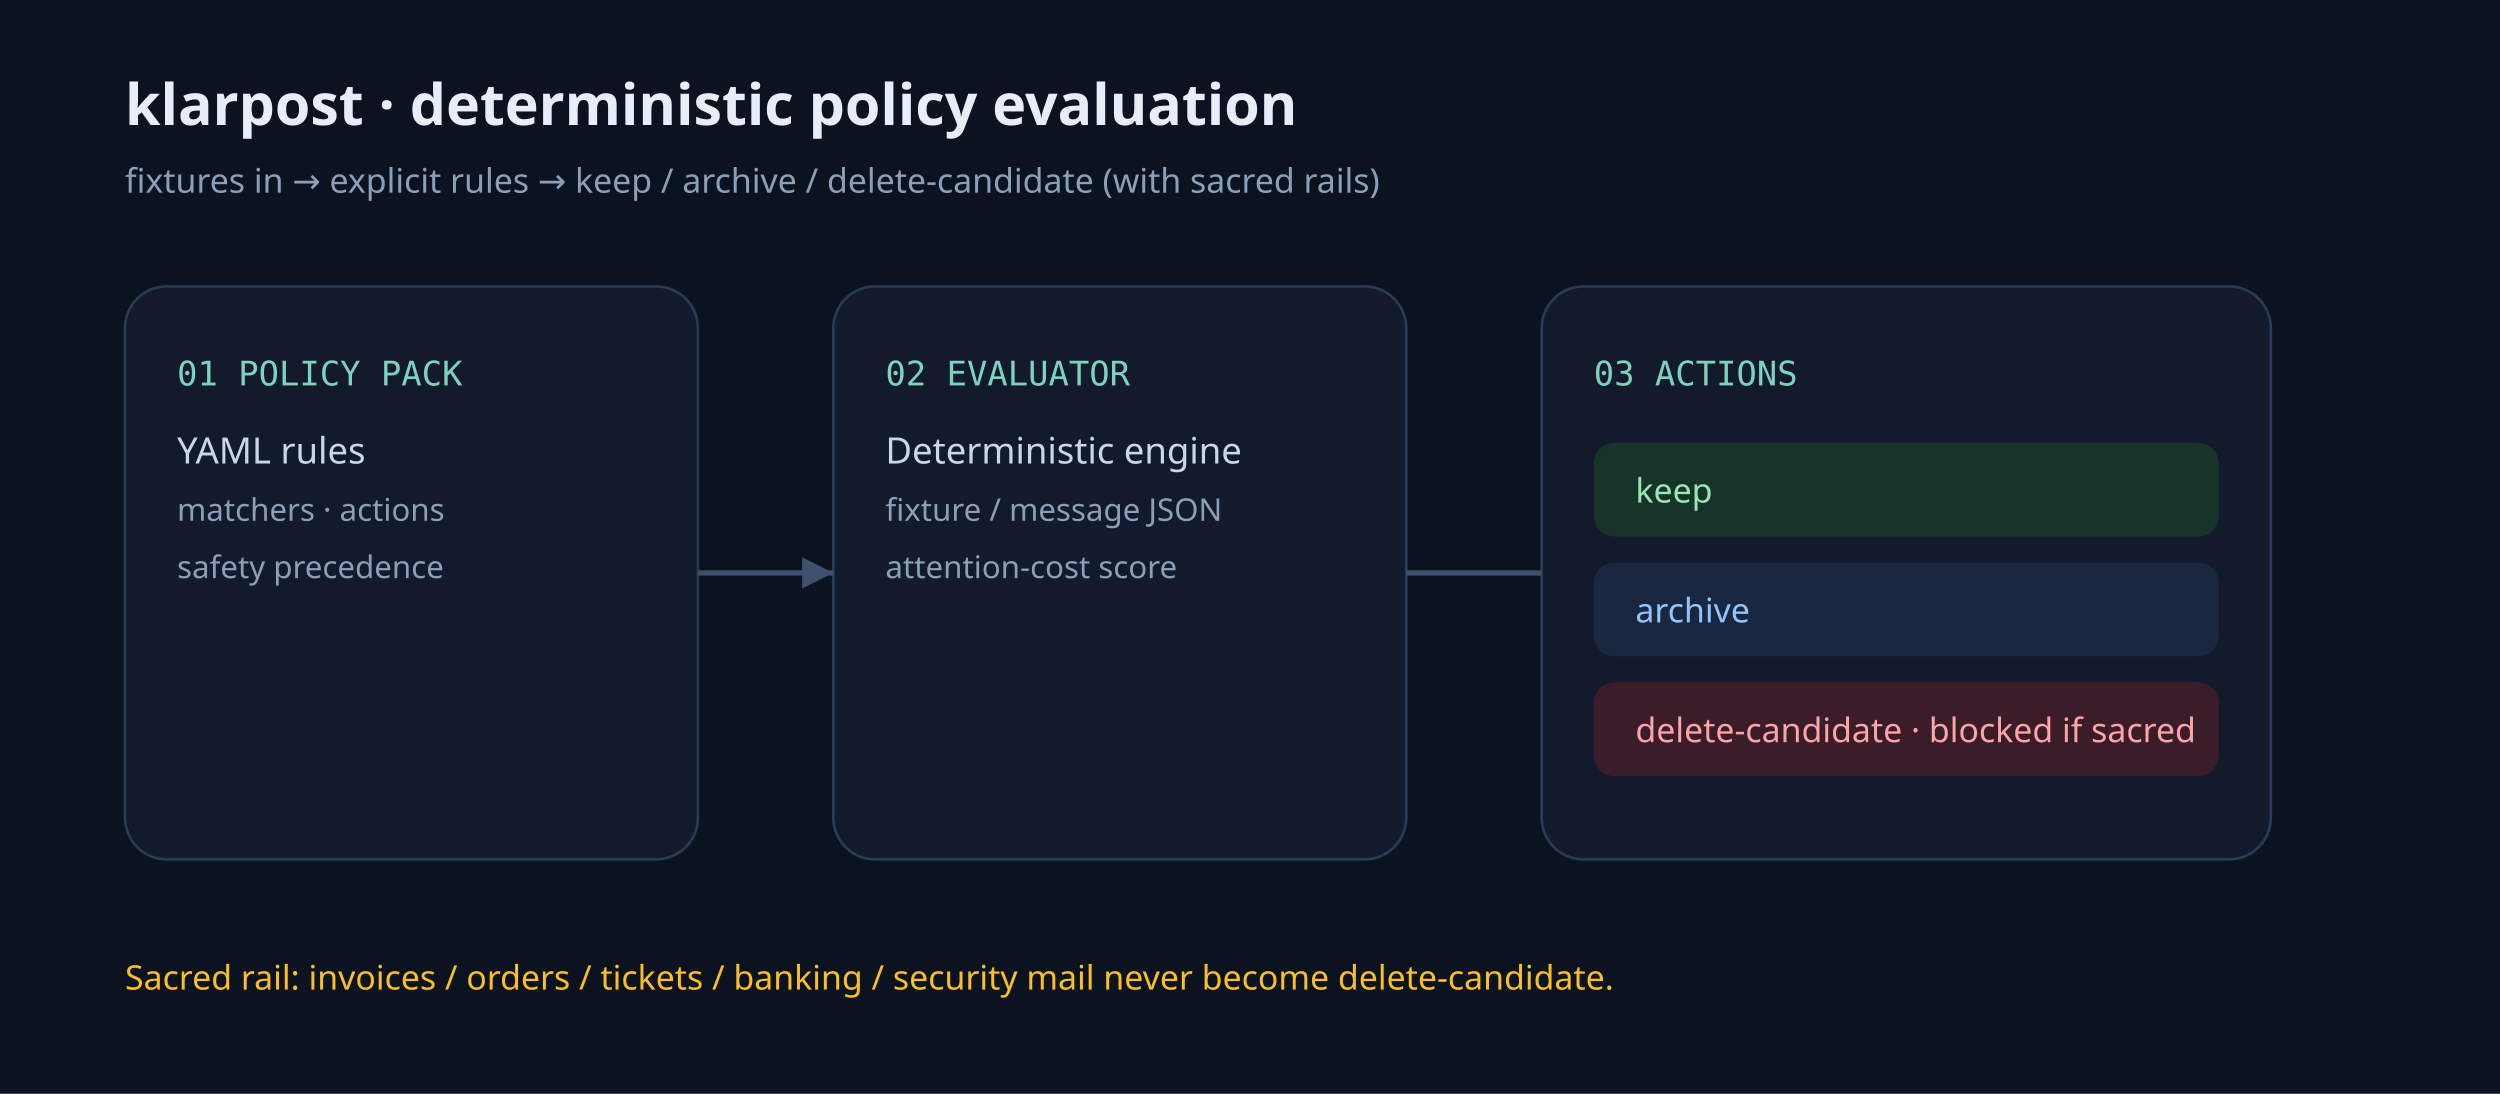
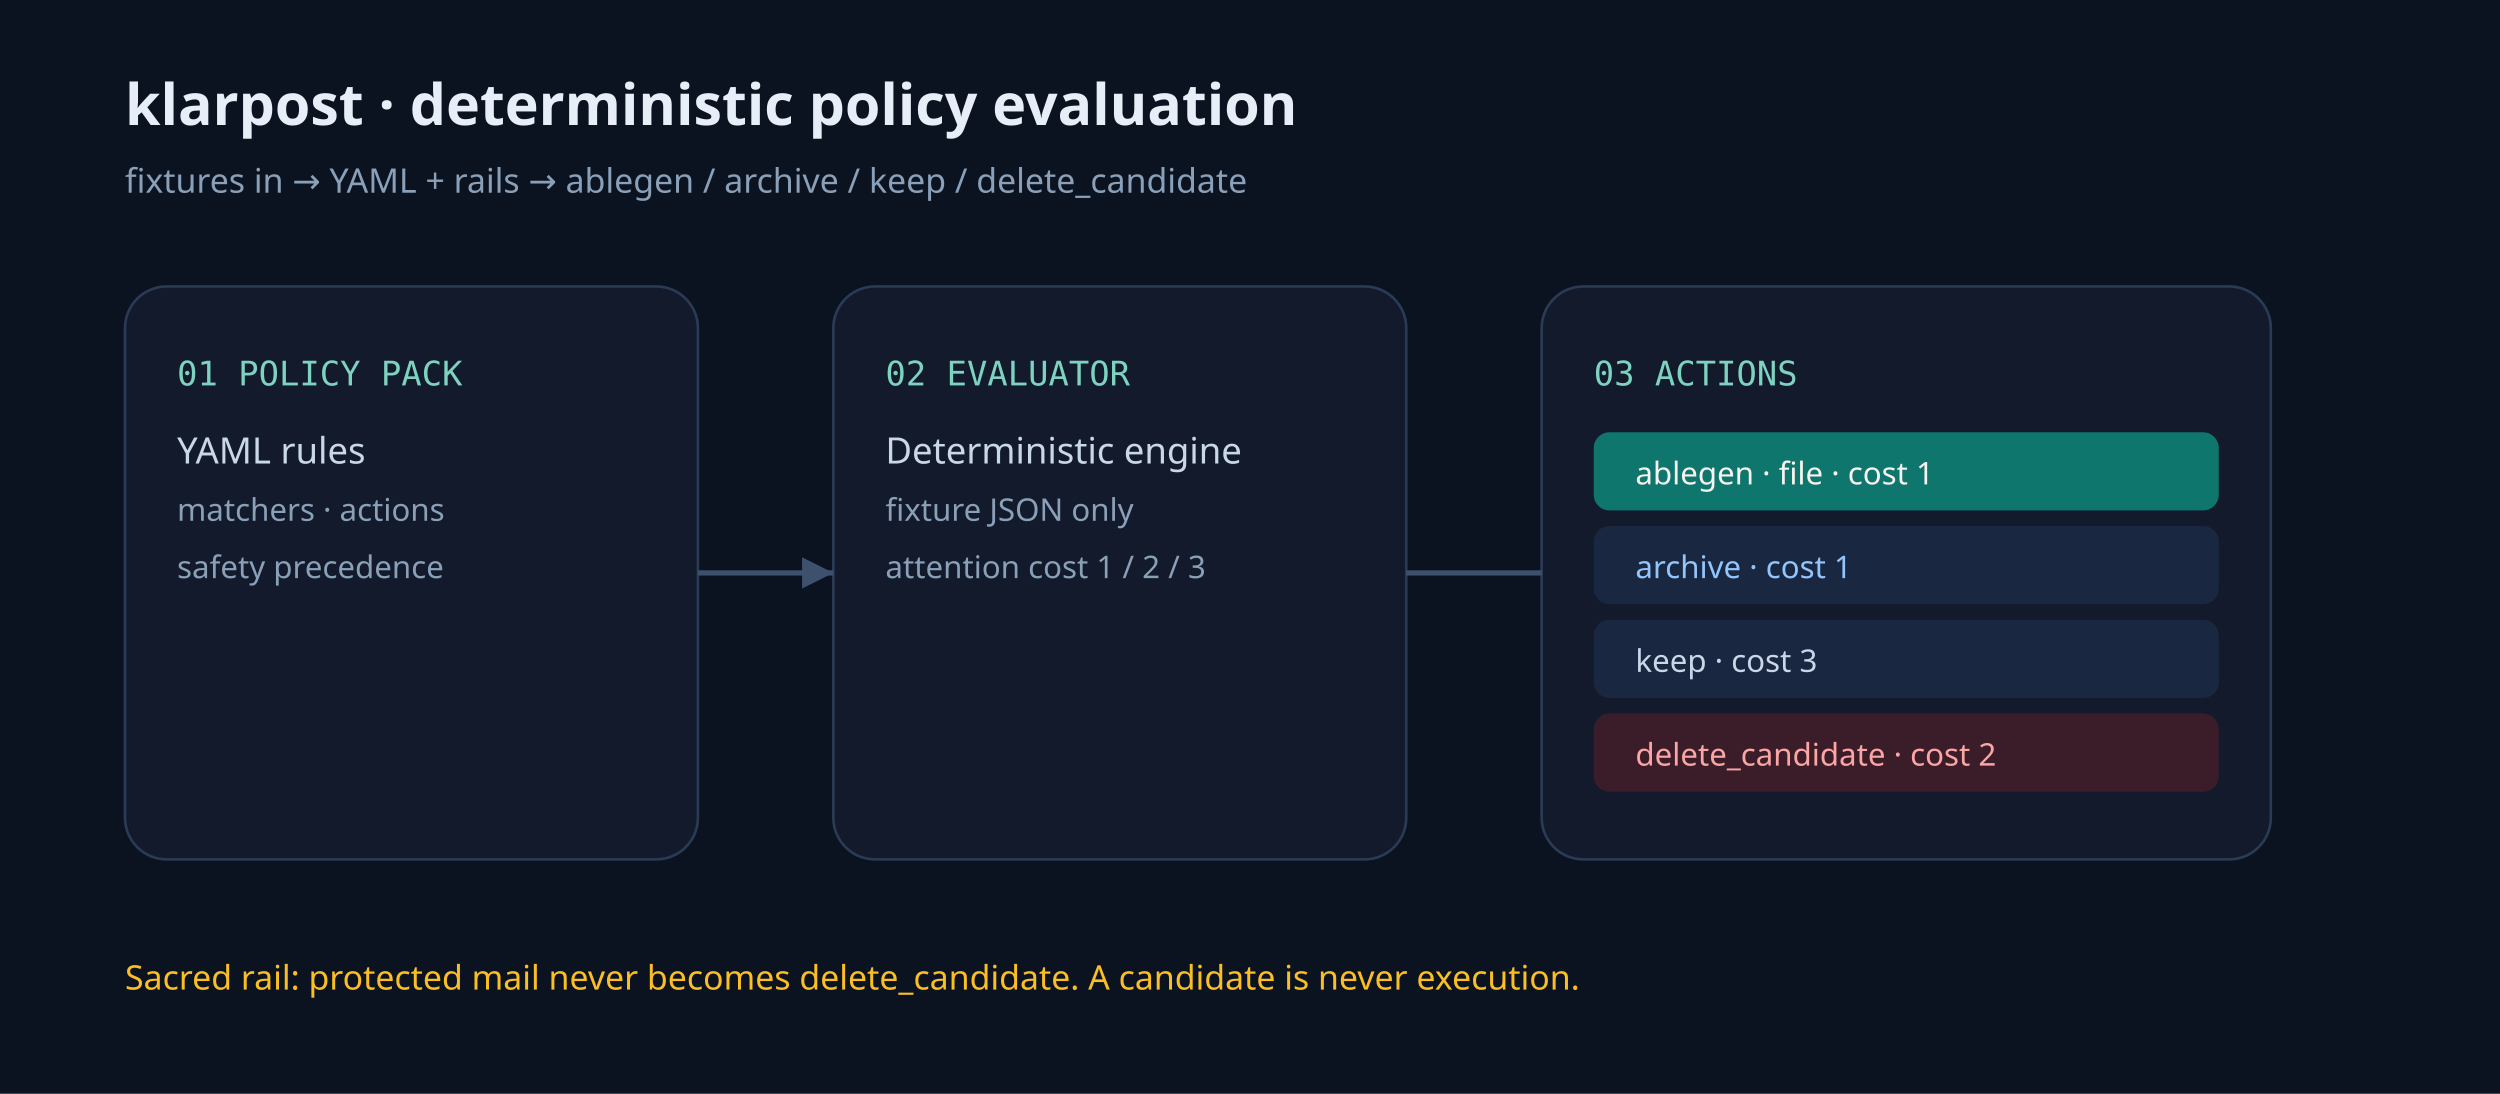
<svg xmlns="http://www.w3.org/2000/svg" width="960" height="420" viewBox="0 0 960 420" role="img" aria-label="klarpost architecture">
  <rect width="960" height="420" fill="#0b1220" />
  <text x="48" y="48" fill="#e8eef7" font-family="ui-sans-serif,system-ui" font-size="22" font-weight="700">klarpost · deterministic policy evaluation</text>
-   <text x="48" y="74" fill="#8aa0b8" font-family="ui-sans-serif,system-ui" font-size="13">fixtures in → explicit rules → keep / archive / delete-candidate (with sacred rails)</text>
+   <text x="48" y="74" fill="#8aa0b8" font-family="ui-sans-serif,system-ui" font-size="13">fixtures in → YAML + rails → ablegen / archive / keep / delete_candidate</text>
  <rect x="48" y="110" width="220" height="220" rx="16" fill="#121a2b" stroke="#2a3b55" />
  <text x="68" y="148" fill="#7dd3c0" font-family="ui-monospace,monospace" font-size="13">01  POLICY PACK</text>
  <text x="68" y="178" fill="#c9d7e8" font-family="ui-sans-serif,system-ui" font-size="14">YAML rules</text>
  <text x="68" y="200" fill="#8aa0b8" font-family="ui-sans-serif,system-ui" font-size="12">matchers · actions</text>
  <text x="68" y="222" fill="#8aa0b8" font-family="ui-sans-serif,system-ui" font-size="12">safety precedence</text>
  <rect x="320" y="110" width="220" height="220" rx="16" fill="#121a2b" stroke="#2a3b55" />
  <text x="340" y="148" fill="#7dd3c0" font-family="ui-monospace,monospace" font-size="13">02  EVALUATOR</text>
  <text x="340" y="178" fill="#c9d7e8" font-family="ui-sans-serif,system-ui" font-size="14">Deterministic engine</text>
-   <text x="340" y="200" fill="#8aa0b8" font-family="ui-sans-serif,system-ui" font-size="12">fixture / message JSON</text>
-   <text x="340" y="222" fill="#8aa0b8" font-family="ui-sans-serif,system-ui" font-size="12">attention-cost score</text>
+   <text x="340" y="200" fill="#8aa0b8" font-family="ui-sans-serif,system-ui" font-size="12">fixture JSON only</text>
+   <text x="340" y="222" fill="#8aa0b8" font-family="ui-sans-serif,system-ui" font-size="12">attention cost 1 / 2 / 3</text>
  <rect x="592" y="110" width="280" height="220" rx="16" fill="#121a2b" stroke="#2a3b55" />
  <text x="612" y="148" fill="#7dd3c0" font-family="ui-monospace,monospace" font-size="13">03  ACTIONS</text>
-   <rect x="612" y="170" width="240" height="36" rx="8" fill="#163528" />
-   <text x="628" y="193" fill="#9AE6B4" font-family="ui-sans-serif,system-ui" font-size="13">keep</text>
-   <rect x="612" y="216" width="240" height="36" rx="8" fill="#1a2740" />
-   <text x="628" y="239" fill="#93C5FD" font-family="ui-sans-serif,system-ui" font-size="13">archive</text>
-   <rect x="612" y="262" width="240" height="36" rx="8" fill="#3b1d2a" />
-   <text x="628" y="285" fill="#FCA5A5" font-family="ui-sans-serif,system-ui" font-size="13">delete-candidate · blocked if sacred</text>
+   <rect x="612" y="166" width="240" height="30" rx="6" fill="#0F766E" />
+   <text x="628" y="186" fill="#F7F4EF" font-family="ui-sans-serif,system-ui" font-size="12">ablegen · file · cost 1</text>
+   <rect x="612" y="202" width="240" height="30" rx="6" fill="#1a2740" />
+   <text x="628" y="222" fill="#93C5FD" font-family="ui-sans-serif,system-ui" font-size="12">archive · cost 1</text>
+   <rect x="612" y="238" width="240" height="30" rx="6" fill="#1a2740" />
+   <text x="628" y="258" fill="#c9d7e8" font-family="ui-sans-serif,system-ui" font-size="12">keep · cost 3</text>
+   <rect x="612" y="274" width="240" height="30" rx="6" fill="#3b1d2a" />
+   <text x="628" y="294" fill="#FCA5A5" font-family="ui-sans-serif,system-ui" font-size="12">delete_candidate · cost 2</text>
  <path d="M268 220 H320" stroke="#3d516e" stroke-width="2" marker-end="url(#a)" />
  <path d="M540 220 H592" stroke="#3d516e" stroke-width="2" />
  <defs>
    <marker id="a" markerWidth="8" markerHeight="8" refX="6" refY="3" orient="auto">
      <path d="M0,0 L6,3 L0,6 Z" fill="#3d516e" />
    </marker>
  </defs>
-   <text x="48" y="380" fill="#fbbf24" font-family="ui-sans-serif,system-ui" font-size="13">Sacred rail: invoices / orders / tickets / banking / security mail never become delete-candidate.</text>
+   <text x="48" y="380" fill="#fbbf24" font-family="ui-sans-serif,system-ui" font-size="13">Sacred rail: protected mail never becomes delete_candidate. A candidate is never execution.</text>
</svg>
